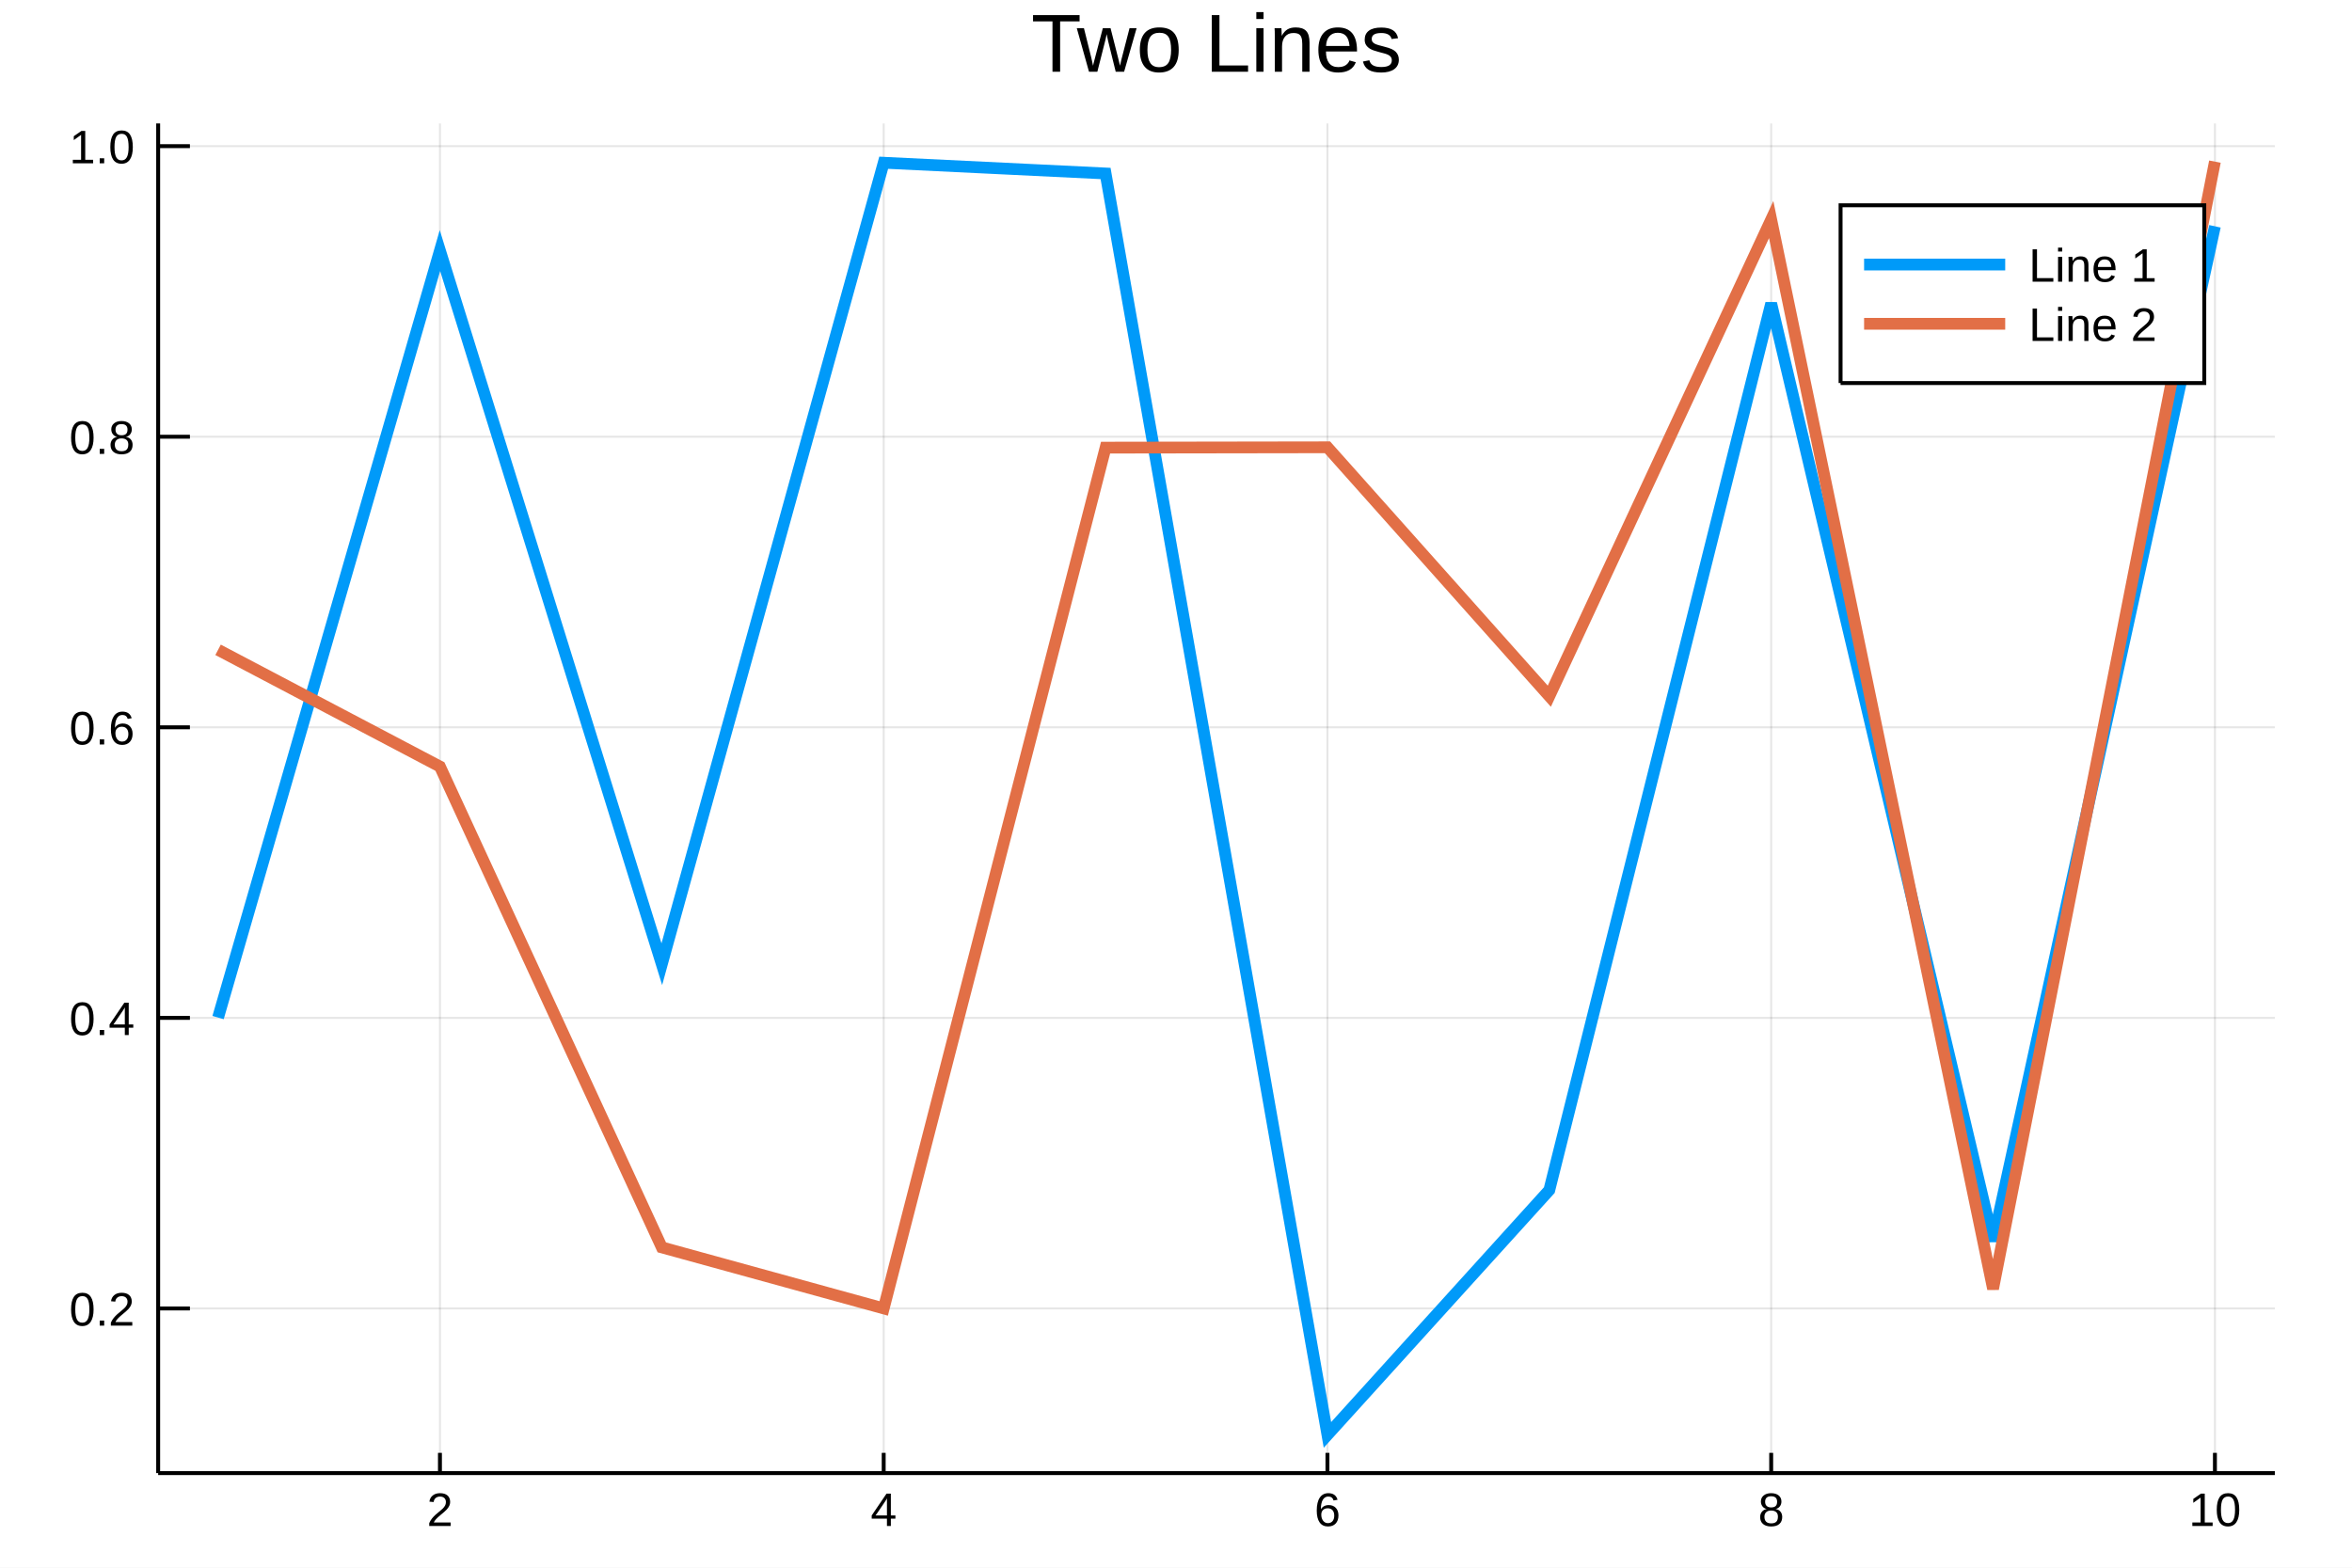
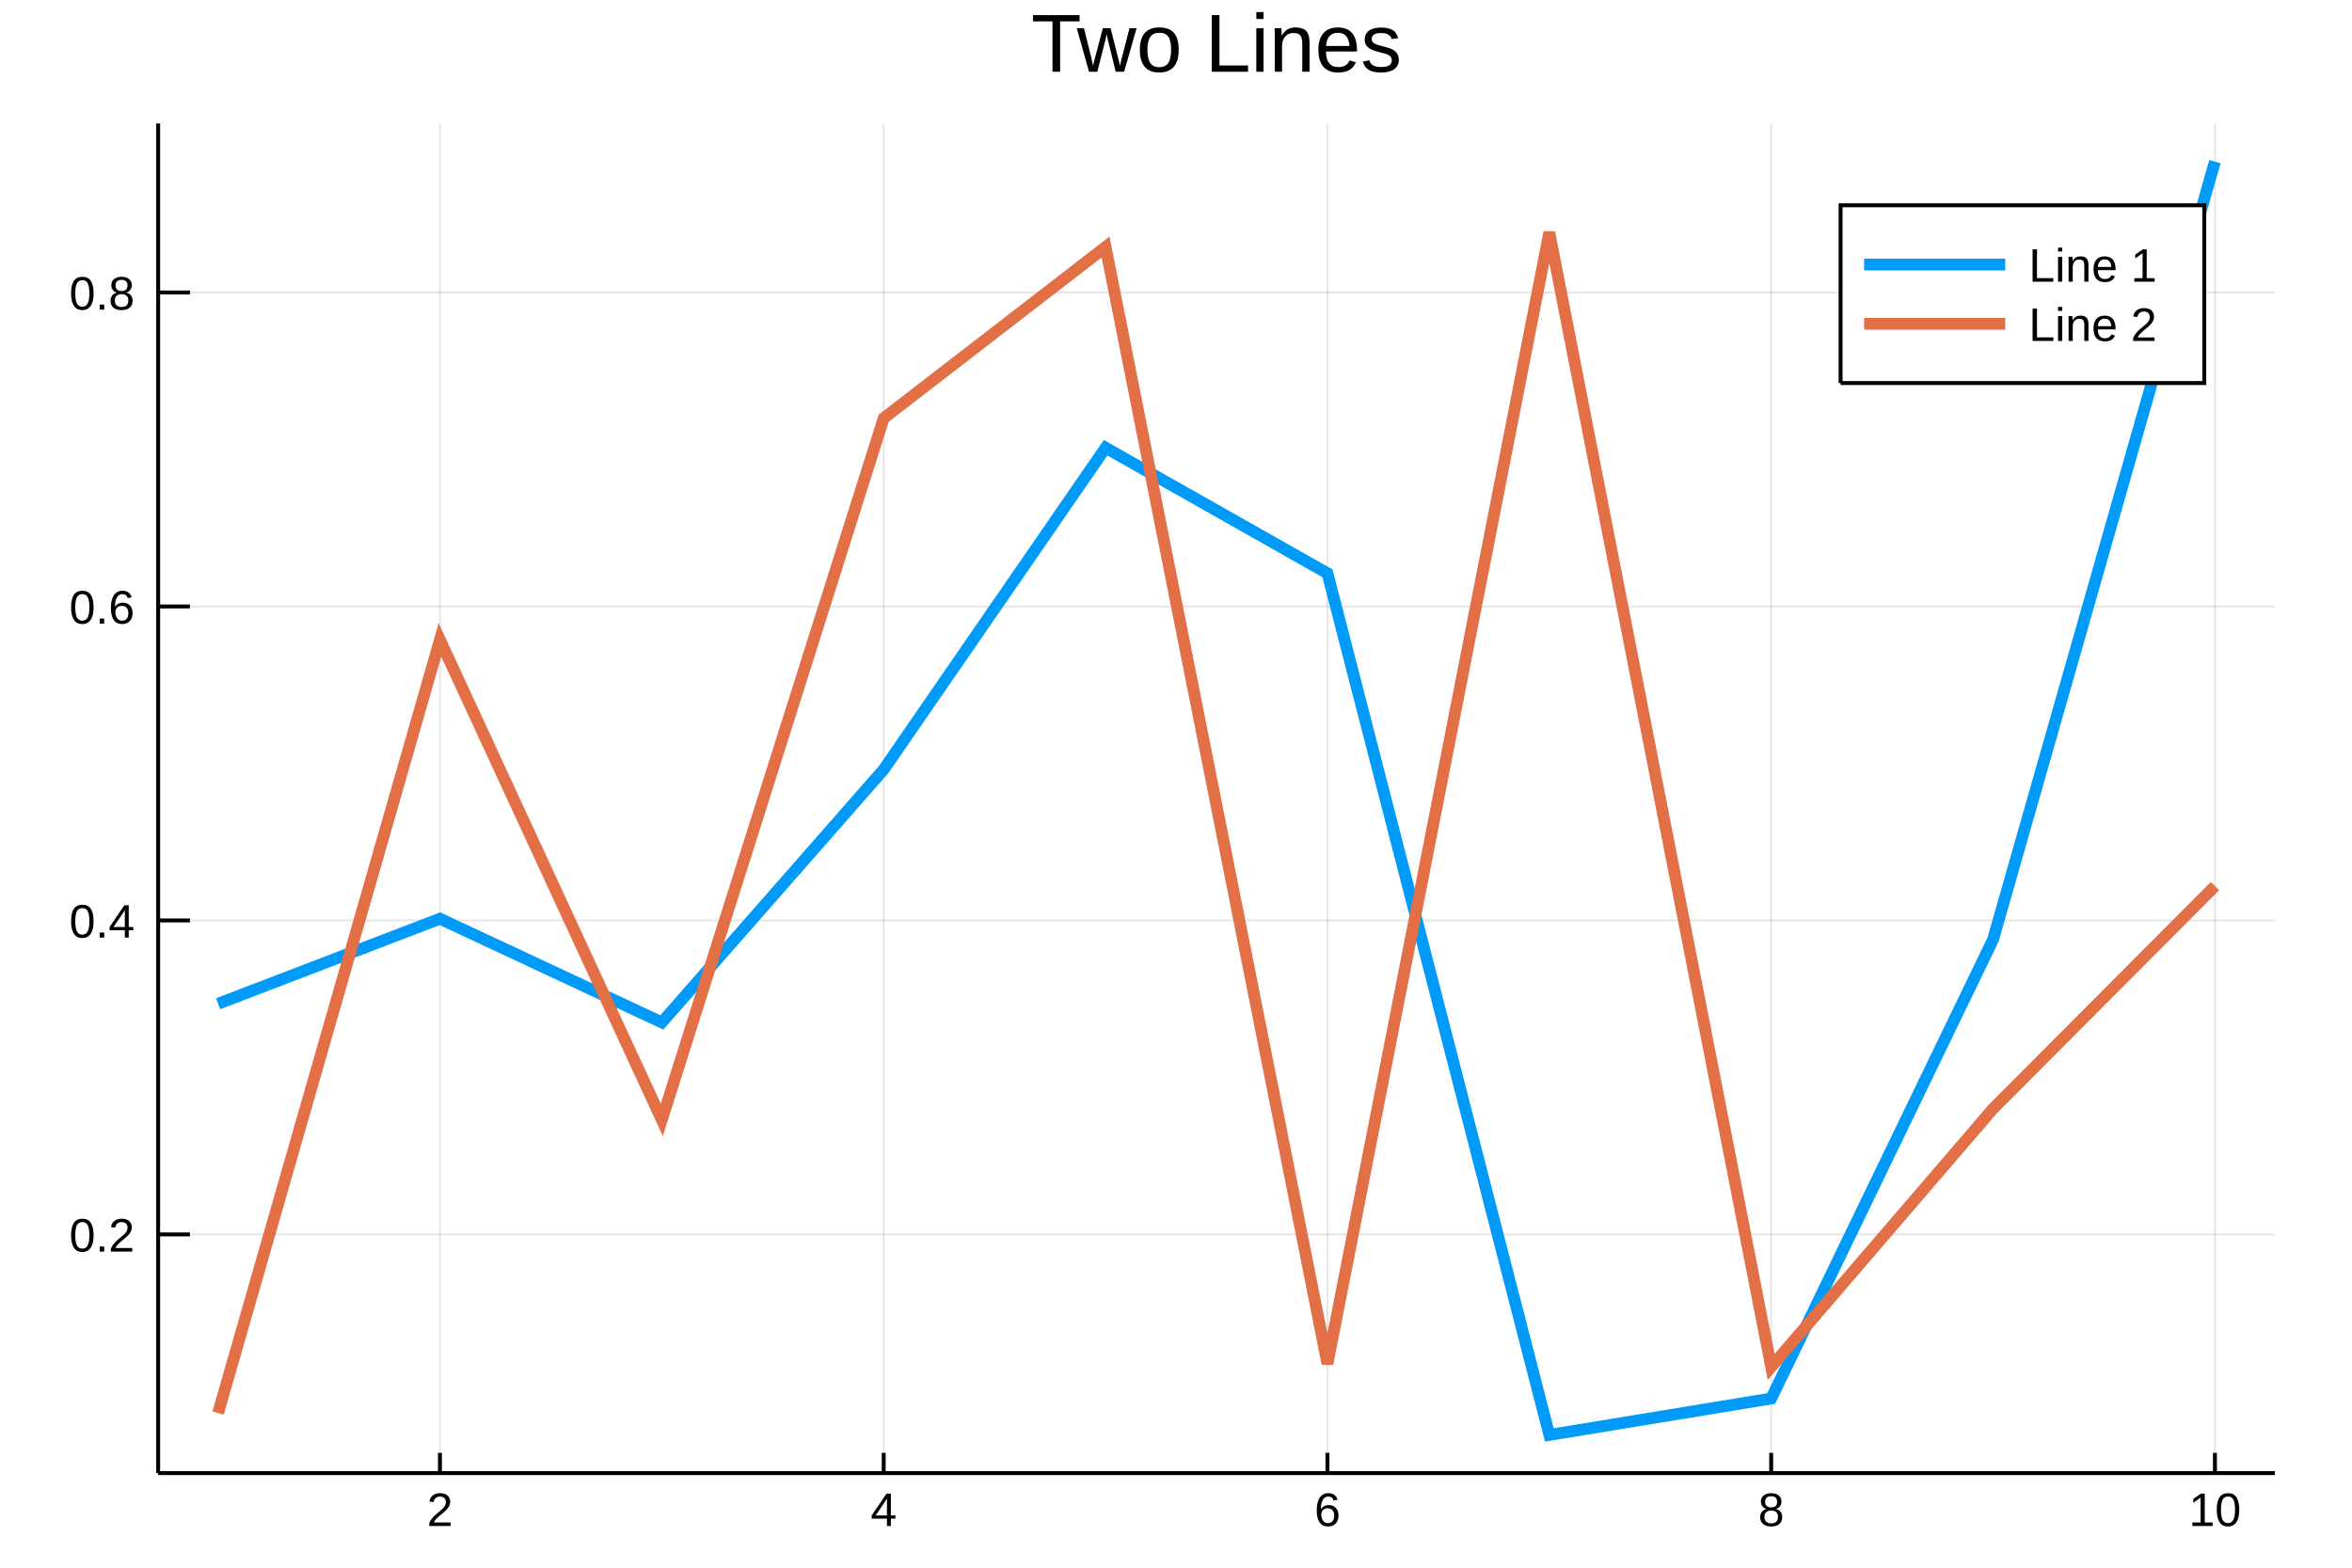
<svg xmlns="http://www.w3.org/2000/svg" width="600" height="400" viewBox="0 0 2400 1600">
  <defs>
-     <clipPath id="clip0100">
+     <clipPath id="clip2600">
      <rect x="0" y="0" width="2000" height="2000" />
    </clipPath>
  </defs>
  <defs>
-     <clipPath id="clip0101">
+     <clipPath id="clip2601">
      <rect x="0" y="0" width="2400" height="1600" />
    </clipPath>
  </defs>
-   <polygon clip-path="url(#clip0101)" points=" 0,1600 2400,1600 2400,0 0,0    " fill="#ffffff" fill-rule="evenodd" fill-opacity="1" />
+   <polygon clip-path="url(#clip2601)" points=" 0,1600 2400,1600 2400,0 0,0    " fill="#ffffff" fill-rule="evenodd" fill-opacity="1" />
  <defs>
-     <clipPath id="clip0102">
+     <clipPath id="clip2602">
      <rect x="480" y="0" width="1681" height="1600" />
    </clipPath>
  </defs>
-   <polygon clip-path="url(#clip0101)" points=" 161.394,1503.47 2321.26,1503.47 2321.26,125.984 161.394,125.984    " fill="#ffffff" fill-rule="evenodd" fill-opacity="1" />
+   <polygon clip-path="url(#clip2601)" points=" 161.394,1503.47 2321.26,1503.47 2321.26,125.984 161.394,125.984    " fill="#ffffff" fill-rule="evenodd" fill-opacity="1" />
  <defs>
-     <clipPath id="clip0103">
+     <clipPath id="clip2603">
      <rect x="161" y="125" width="2161" height="1378" />
    </clipPath>
  </defs>
-   <polyline clip-path="url(#clip0103)" style="stroke:#000000; stroke-width:2; stroke-opacity:0.1; fill:none" points="   448.923,1503.47 448.923,125.984    " />
-   <polyline clip-path="url(#clip0103)" style="stroke:#000000; stroke-width:2; stroke-opacity:0.1; fill:none" points="   901.725,1503.47 901.725,125.984    " />
-   <polyline clip-path="url(#clip0103)" style="stroke:#000000; stroke-width:2; stroke-opacity:0.1; fill:none" points="   1354.53,1503.47 1354.53,125.984    " />
-   <polyline clip-path="url(#clip0103)" style="stroke:#000000; stroke-width:2; stroke-opacity:0.1; fill:none" points="   1807.33,1503.47 1807.33,125.984    " />
-   <polyline clip-path="url(#clip0103)" style="stroke:#000000; stroke-width:2; stroke-opacity:0.1; fill:none" points="   2260.13,1503.47 2260.13,125.984    " />
-   <polyline clip-path="url(#clip0103)" style="stroke:#000000; stroke-width:2; stroke-opacity:0.1; fill:none" points="   161.394,1335.43 2321.26,1335.43    " />
-   <polyline clip-path="url(#clip0103)" style="stroke:#000000; stroke-width:2; stroke-opacity:0.1; fill:none" points="   161.394,1038.86 2321.26,1038.86    " />
-   <polyline clip-path="url(#clip0103)" style="stroke:#000000; stroke-width:2; stroke-opacity:0.1; fill:none" points="   161.394,742.293 2321.26,742.293    " />
-   <polyline clip-path="url(#clip0103)" style="stroke:#000000; stroke-width:2; stroke-opacity:0.1; fill:none" points="   161.394,445.726 2321.26,445.726    " />
-   <polyline clip-path="url(#clip0103)" style="stroke:#000000; stroke-width:2; stroke-opacity:0.1; fill:none" points="   161.394,149.159 2321.26,149.159    " />
-   <polyline clip-path="url(#clip0101)" style="stroke:#000000; stroke-width:4; stroke-opacity:1; fill:none" points="   161.394,1503.47 2321.26,1503.47    " />
-   <polyline clip-path="url(#clip0101)" style="stroke:#000000; stroke-width:4; stroke-opacity:1; fill:none" points="   161.394,1503.47 161.394,125.984    " />
-   <polyline clip-path="url(#clip0101)" style="stroke:#000000; stroke-width:4; stroke-opacity:1; fill:none" points="   448.923,1503.47 448.923,1482.81    " />
-   <polyline clip-path="url(#clip0101)" style="stroke:#000000; stroke-width:4; stroke-opacity:1; fill:none" points="   901.725,1503.47 901.725,1482.81    " />
-   <polyline clip-path="url(#clip0101)" style="stroke:#000000; stroke-width:4; stroke-opacity:1; fill:none" points="   1354.53,1503.47 1354.53,1482.81    " />
-   <polyline clip-path="url(#clip0101)" style="stroke:#000000; stroke-width:4; stroke-opacity:1; fill:none" points="   1807.33,1503.47 1807.33,1482.81    " />
-   <polyline clip-path="url(#clip0101)" style="stroke:#000000; stroke-width:4; stroke-opacity:1; fill:none" points="   2260.13,1503.47 2260.13,1482.81    " />
-   <polyline clip-path="url(#clip0101)" style="stroke:#000000; stroke-width:4; stroke-opacity:1; fill:none" points="   161.394,1335.43 193.792,1335.43    " />
-   <polyline clip-path="url(#clip0101)" style="stroke:#000000; stroke-width:4; stroke-opacity:1; fill:none" points="   161.394,1038.86 193.792,1038.86    " />
-   <polyline clip-path="url(#clip0101)" style="stroke:#000000; stroke-width:4; stroke-opacity:1; fill:none" points="   161.394,742.293 193.792,742.293    " />
-   <polyline clip-path="url(#clip0101)" style="stroke:#000000; stroke-width:4; stroke-opacity:1; fill:none" points="   161.394,445.726 193.792,445.726    " />
-   <polyline clip-path="url(#clip0101)" style="stroke:#000000; stroke-width:4; stroke-opacity:1; fill:none" points="   161.394,149.159 193.792,149.159    " />
-   <g clip-path="url(#clip0101)">
+   <polyline clip-path="url(#clip2603)" style="stroke:#000000; stroke-width:2; stroke-opacity:0.1; fill:none" points="   448.923,1503.47 448.923,125.984    " />
+   <polyline clip-path="url(#clip2603)" style="stroke:#000000; stroke-width:2; stroke-opacity:0.1; fill:none" points="   901.725,1503.47 901.725,125.984    " />
+   <polyline clip-path="url(#clip2603)" style="stroke:#000000; stroke-width:2; stroke-opacity:0.1; fill:none" points="   1354.53,1503.47 1354.53,125.984    " />
+   <polyline clip-path="url(#clip2603)" style="stroke:#000000; stroke-width:2; stroke-opacity:0.1; fill:none" points="   1807.33,1503.47 1807.33,125.984    " />
+   <polyline clip-path="url(#clip2603)" style="stroke:#000000; stroke-width:2; stroke-opacity:0.1; fill:none" points="   2260.13,1503.47 2260.13,125.984    " />
+   <polyline clip-path="url(#clip2603)" style="stroke:#000000; stroke-width:2; stroke-opacity:0.1; fill:none" points="   161.394,1259.85 2321.26,1259.85    " />
+   <polyline clip-path="url(#clip2603)" style="stroke:#000000; stroke-width:2; stroke-opacity:0.1; fill:none" points="   161.394,939.408 2321.26,939.408    " />
+   <polyline clip-path="url(#clip2603)" style="stroke:#000000; stroke-width:2; stroke-opacity:0.1; fill:none" points="   161.394,618.962 2321.26,618.962    " />
+   <polyline clip-path="url(#clip2603)" style="stroke:#000000; stroke-width:2; stroke-opacity:0.1; fill:none" points="   161.394,298.515 2321.26,298.515    " />
+   <polyline clip-path="url(#clip2601)" style="stroke:#000000; stroke-width:4; stroke-opacity:1; fill:none" points="   161.394,1503.47 2321.26,1503.47    " />
+   <polyline clip-path="url(#clip2601)" style="stroke:#000000; stroke-width:4; stroke-opacity:1; fill:none" points="   161.394,1503.47 161.394,125.984    " />
+   <polyline clip-path="url(#clip2601)" style="stroke:#000000; stroke-width:4; stroke-opacity:1; fill:none" points="   448.923,1503.47 448.923,1482.81    " />
+   <polyline clip-path="url(#clip2601)" style="stroke:#000000; stroke-width:4; stroke-opacity:1; fill:none" points="   901.725,1503.47 901.725,1482.81    " />
+   <polyline clip-path="url(#clip2601)" style="stroke:#000000; stroke-width:4; stroke-opacity:1; fill:none" points="   1354.53,1503.47 1354.53,1482.81    " />
+   <polyline clip-path="url(#clip2601)" style="stroke:#000000; stroke-width:4; stroke-opacity:1; fill:none" points="   1807.33,1503.47 1807.33,1482.81    " />
+   <polyline clip-path="url(#clip2601)" style="stroke:#000000; stroke-width:4; stroke-opacity:1; fill:none" points="   2260.13,1503.47 2260.13,1482.81    " />
+   <polyline clip-path="url(#clip2601)" style="stroke:#000000; stroke-width:4; stroke-opacity:1; fill:none" points="   161.394,1259.85 193.792,1259.85    " />
+   <polyline clip-path="url(#clip2601)" style="stroke:#000000; stroke-width:4; stroke-opacity:1; fill:none" points="   161.394,939.408 193.792,939.408    " />
+   <polyline clip-path="url(#clip2601)" style="stroke:#000000; stroke-width:4; stroke-opacity:1; fill:none" points="   161.394,618.962 193.792,618.962    " />
+   <polyline clip-path="url(#clip2601)" style="stroke:#000000; stroke-width:4; stroke-opacity:1; fill:none" points="   161.394,298.515 193.792,298.515    " />
+   <g clip-path="url(#clip2601)">
    <text style="fill:#000000; fill-opacity:1; font-family:Arial,Helvetica Neue,Helvetica,sans-serif; font-size:48px; text-anchor:middle;" transform="rotate(0, 448.923, 1557.47)" x="448.923" y="1557.47">2</text>
  </g>
-   <g clip-path="url(#clip0101)">
+   <g clip-path="url(#clip2601)">
    <text style="fill:#000000; fill-opacity:1; font-family:Arial,Helvetica Neue,Helvetica,sans-serif; font-size:48px; text-anchor:middle;" transform="rotate(0, 901.725, 1557.47)" x="901.725" y="1557.47">4</text>
  </g>
-   <g clip-path="url(#clip0101)">
+   <g clip-path="url(#clip2601)">
    <text style="fill:#000000; fill-opacity:1; font-family:Arial,Helvetica Neue,Helvetica,sans-serif; font-size:48px; text-anchor:middle;" transform="rotate(0, 1354.53, 1557.47)" x="1354.53" y="1557.47">6</text>
  </g>
-   <g clip-path="url(#clip0101)">
+   <g clip-path="url(#clip2601)">
    <text style="fill:#000000; fill-opacity:1; font-family:Arial,Helvetica Neue,Helvetica,sans-serif; font-size:48px; text-anchor:middle;" transform="rotate(0, 1807.33, 1557.47)" x="1807.33" y="1557.47">8</text>
  </g>
-   <g clip-path="url(#clip0101)">
+   <g clip-path="url(#clip2601)">
    <text style="fill:#000000; fill-opacity:1; font-family:Arial,Helvetica Neue,Helvetica,sans-serif; font-size:48px; text-anchor:middle;" transform="rotate(0, 2260.13, 1557.47)" x="2260.13" y="1557.47">10</text>
  </g>
-   <g clip-path="url(#clip0101)">
-     <text style="fill:#000000; fill-opacity:1; font-family:Arial,Helvetica Neue,Helvetica,sans-serif; font-size:48px; text-anchor:end;" transform="rotate(0, 137.394, 1352.93)" x="137.394" y="1352.93">0.2</text>
+   <g clip-path="url(#clip2601)">
+     <text style="fill:#000000; fill-opacity:1; font-family:Arial,Helvetica Neue,Helvetica,sans-serif; font-size:48px; text-anchor:end;" transform="rotate(0, 137.394, 1277.35)" x="137.394" y="1277.35">0.2</text>
  </g>
-   <g clip-path="url(#clip0101)">
-     <text style="fill:#000000; fill-opacity:1; font-family:Arial,Helvetica Neue,Helvetica,sans-serif; font-size:48px; text-anchor:end;" transform="rotate(0, 137.394, 1056.36)" x="137.394" y="1056.36">0.4</text>
+   <g clip-path="url(#clip2601)">
+     <text style="fill:#000000; fill-opacity:1; font-family:Arial,Helvetica Neue,Helvetica,sans-serif; font-size:48px; text-anchor:end;" transform="rotate(0, 137.394, 956.908)" x="137.394" y="956.908">0.4</text>
  </g>
-   <g clip-path="url(#clip0101)">
-     <text style="fill:#000000; fill-opacity:1; font-family:Arial,Helvetica Neue,Helvetica,sans-serif; font-size:48px; text-anchor:end;" transform="rotate(0, 137.394, 759.793)" x="137.394" y="759.793">0.6</text>
+   <g clip-path="url(#clip2601)">
+     <text style="fill:#000000; fill-opacity:1; font-family:Arial,Helvetica Neue,Helvetica,sans-serif; font-size:48px; text-anchor:end;" transform="rotate(0, 137.394, 636.462)" x="137.394" y="636.462">0.6</text>
  </g>
-   <g clip-path="url(#clip0101)">
-     <text style="fill:#000000; fill-opacity:1; font-family:Arial,Helvetica Neue,Helvetica,sans-serif; font-size:48px; text-anchor:end;" transform="rotate(0, 137.394, 463.226)" x="137.394" y="463.226">0.8</text>
+   <g clip-path="url(#clip2601)">
+     <text style="fill:#000000; fill-opacity:1; font-family:Arial,Helvetica Neue,Helvetica,sans-serif; font-size:48px; text-anchor:end;" transform="rotate(0, 137.394, 316.015)" x="137.394" y="316.015">0.8</text>
  </g>
-   <g clip-path="url(#clip0101)">
-     <text style="fill:#000000; fill-opacity:1; font-family:Arial,Helvetica Neue,Helvetica,sans-serif; font-size:48px; text-anchor:end;" transform="rotate(0, 137.394, 166.659)" x="137.394" y="166.659">1.0</text>
-   </g>
-   <g clip-path="url(#clip0101)">
+   <g clip-path="url(#clip2601)">
    <text style="fill:#000000; fill-opacity:1; font-family:Arial,Helvetica Neue,Helvetica,sans-serif; font-size:84px; text-anchor:middle;" transform="rotate(0, 1241.33, 73.2)" x="1241.33" y="73.2">Two Lines</text>
  </g>
-   <polyline clip-path="url(#clip0103)" style="stroke:#009af9; stroke-width:12; stroke-opacity:1; fill:none" points="   222.522,1038.54 448.923,255.755 675.324,984.068 901.725,166.094 1128.13,177.051 1354.53,1464.49 1580.93,1214.64 1807.33,309.65 2033.73,1266.52 2260.13,230.973       " />
-   <polyline clip-path="url(#clip0103)" style="stroke:#e26f46; stroke-width:12; stroke-opacity:1; fill:none" points="   222.522,663.212 448.923,782.355 675.324,1273.09 901.725,1335.39 1128.13,456.861 1354.53,456.512 1580.93,710.549 1807.33,224.088 2033.73,1315.4 2260.13,164.97       " />
-   <polygon clip-path="url(#clip0101)" points=" 1878.14,390.944 2249.26,390.944 2249.26,209.504 1878.14,209.504    " fill="#ffffff" fill-rule="evenodd" fill-opacity="1" />
-   <polyline clip-path="url(#clip0101)" style="stroke:#000000; stroke-width:4; stroke-opacity:1; fill:none" points="   1878.14,390.944 2249.26,390.944 2249.26,209.504 1878.14,209.504 1878.14,390.944    " />
-   <polyline clip-path="url(#clip0101)" style="stroke:#009af9; stroke-width:12; stroke-opacity:1; fill:none" points="   1902.14,269.984 2046.14,269.984    " />
-   <g clip-path="url(#clip0101)">
+   <polyline clip-path="url(#clip2603)" style="stroke:#009af9; stroke-width:12; stroke-opacity:1; fill:none" points="   222.522,1024.43 448.923,937.642 675.324,1043.49 901.725,785.36 1128.13,456.978 1354.53,585.094 1580.93,1464.49 1807.33,1427.36 2033.73,958.867 2260.13,164.97       " />
+   <polyline clip-path="url(#clip2603)" style="stroke:#e26f46; stroke-width:12; stroke-opacity:1; fill:none" points="   222.522,1442.18 448.923,653.031 675.324,1142.9 901.725,426.85 1128.13,252.095 1354.53,1391.94 1580.93,237.197 1807.33,1395.09 2033.73,1131.57 2260.13,904.408       " />
+   <polygon clip-path="url(#clip2601)" points=" 1878.14,390.944 2249.26,390.944 2249.26,209.504 1878.14,209.504    " fill="#ffffff" fill-rule="evenodd" fill-opacity="1" />
+   <polyline clip-path="url(#clip2601)" style="stroke:#000000; stroke-width:4; stroke-opacity:1; fill:none" points="   1878.14,390.944 2249.26,390.944 2249.26,209.504 1878.14,209.504 1878.14,390.944    " />
+   <polyline clip-path="url(#clip2601)" style="stroke:#009af9; stroke-width:12; stroke-opacity:1; fill:none" points="   1902.14,269.984 2046.14,269.984    " />
+   <g clip-path="url(#clip2601)">
    <text style="fill:#000000; fill-opacity:1; font-family:Arial,Helvetica Neue,Helvetica,sans-serif; font-size:48px; text-anchor:start;" transform="rotate(0, 2070.14, 287.484)" x="2070.14" y="287.484">Line 1</text>
  </g>
-   <polyline clip-path="url(#clip0101)" style="stroke:#e26f46; stroke-width:12; stroke-opacity:1; fill:none" points="   1902.14,330.464 2046.14,330.464    " />
-   <g clip-path="url(#clip0101)">
+   <polyline clip-path="url(#clip2601)" style="stroke:#e26f46; stroke-width:12; stroke-opacity:1; fill:none" points="   1902.14,330.464 2046.14,330.464    " />
+   <g clip-path="url(#clip2601)">
    <text style="fill:#000000; fill-opacity:1; font-family:Arial,Helvetica Neue,Helvetica,sans-serif; font-size:48px; text-anchor:start;" transform="rotate(0, 2070.14, 347.964)" x="2070.14" y="347.964">Line 2</text>
  </g>
</svg>
